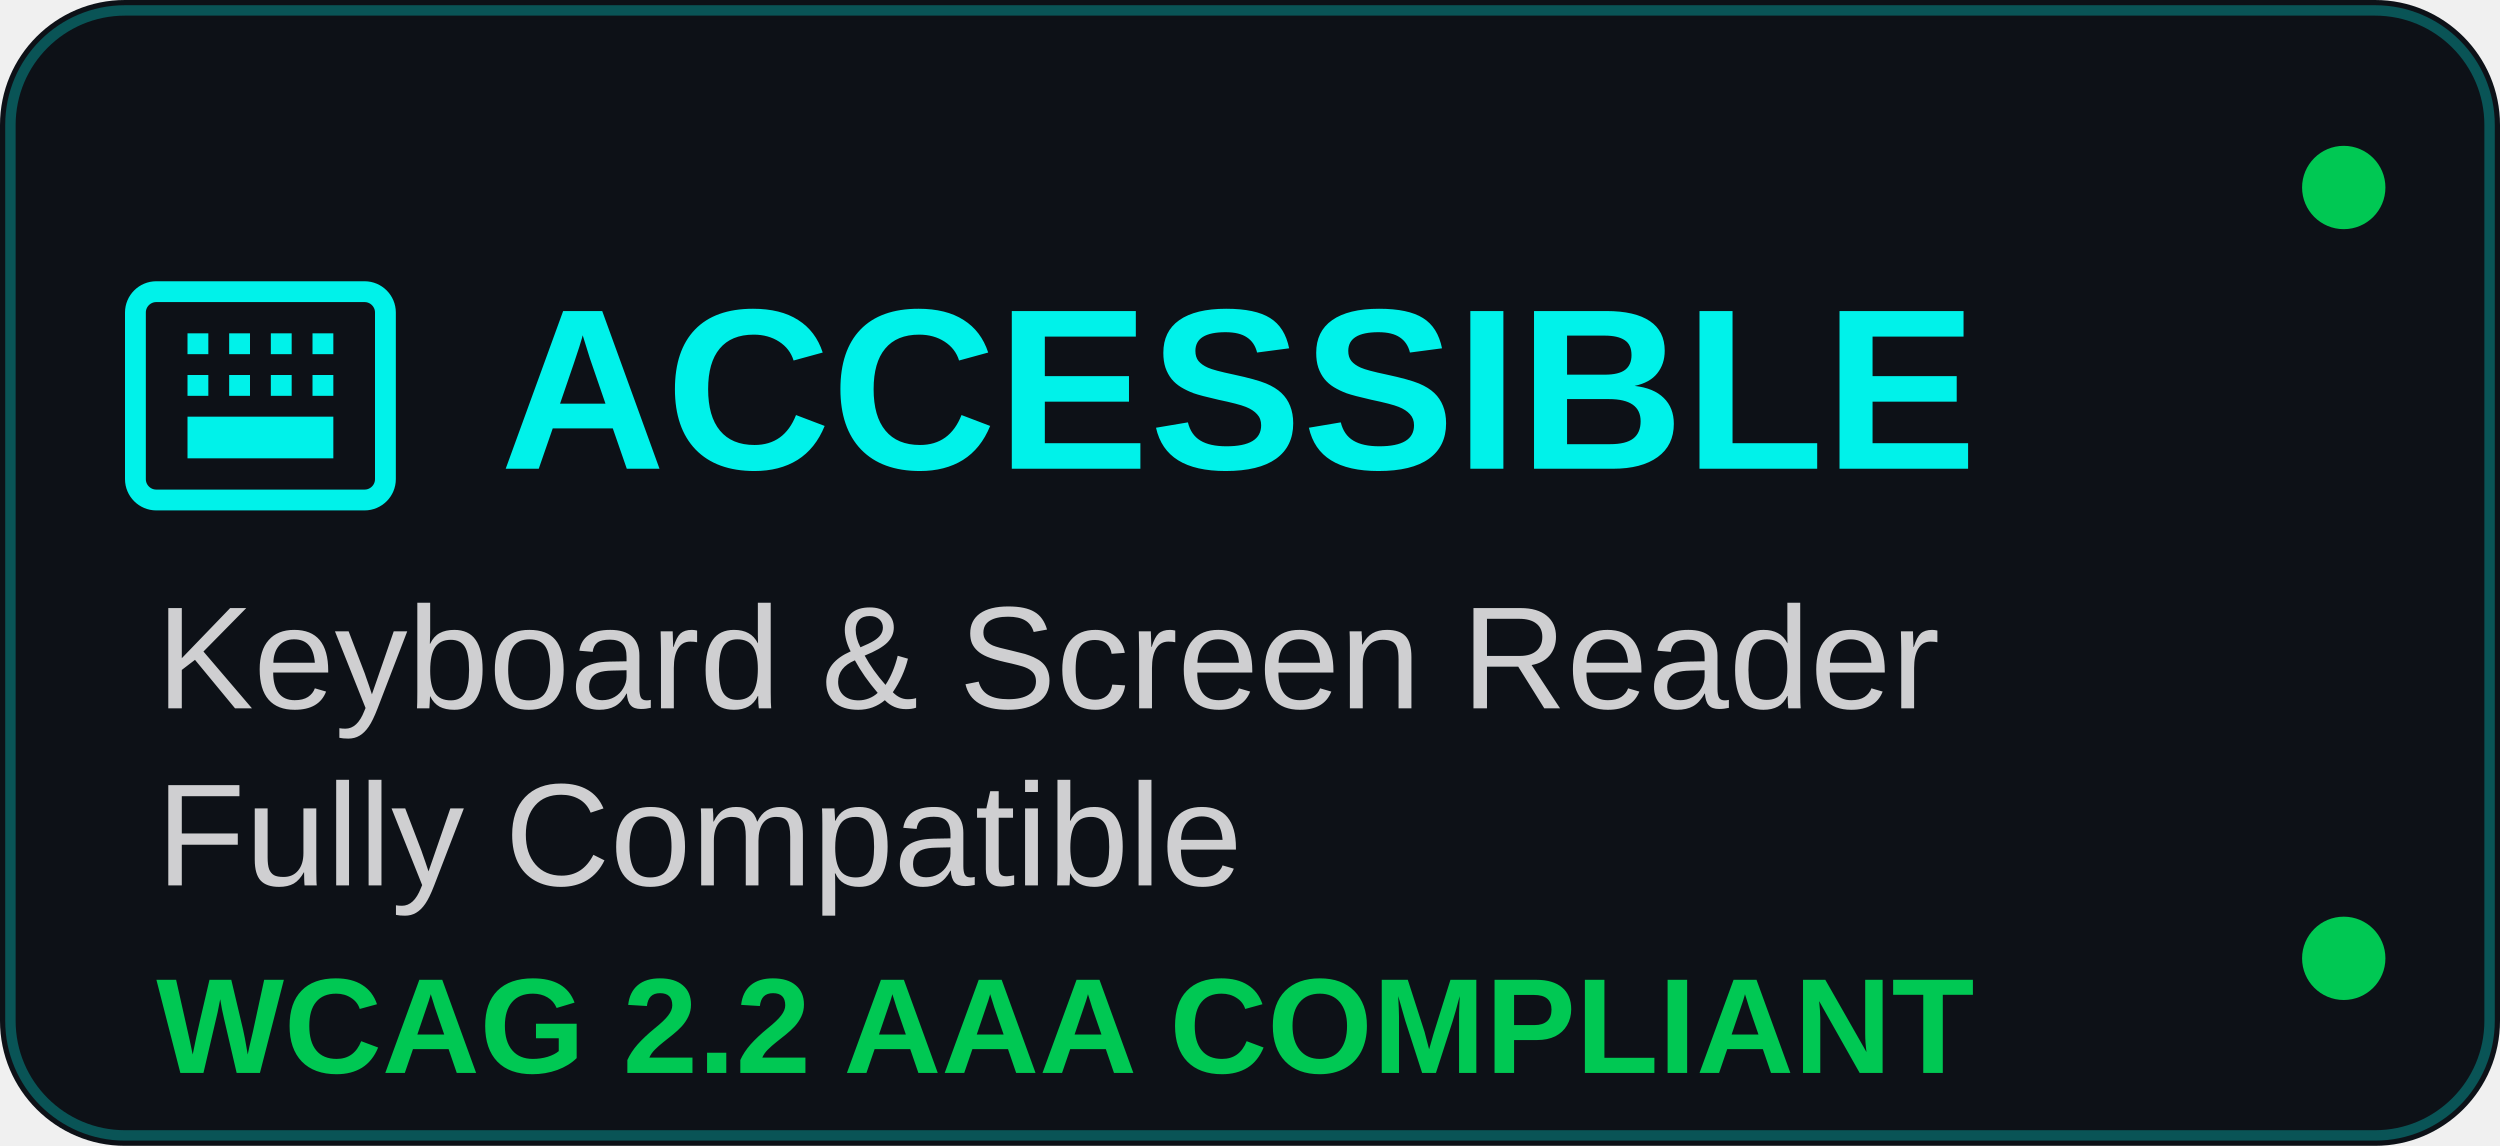
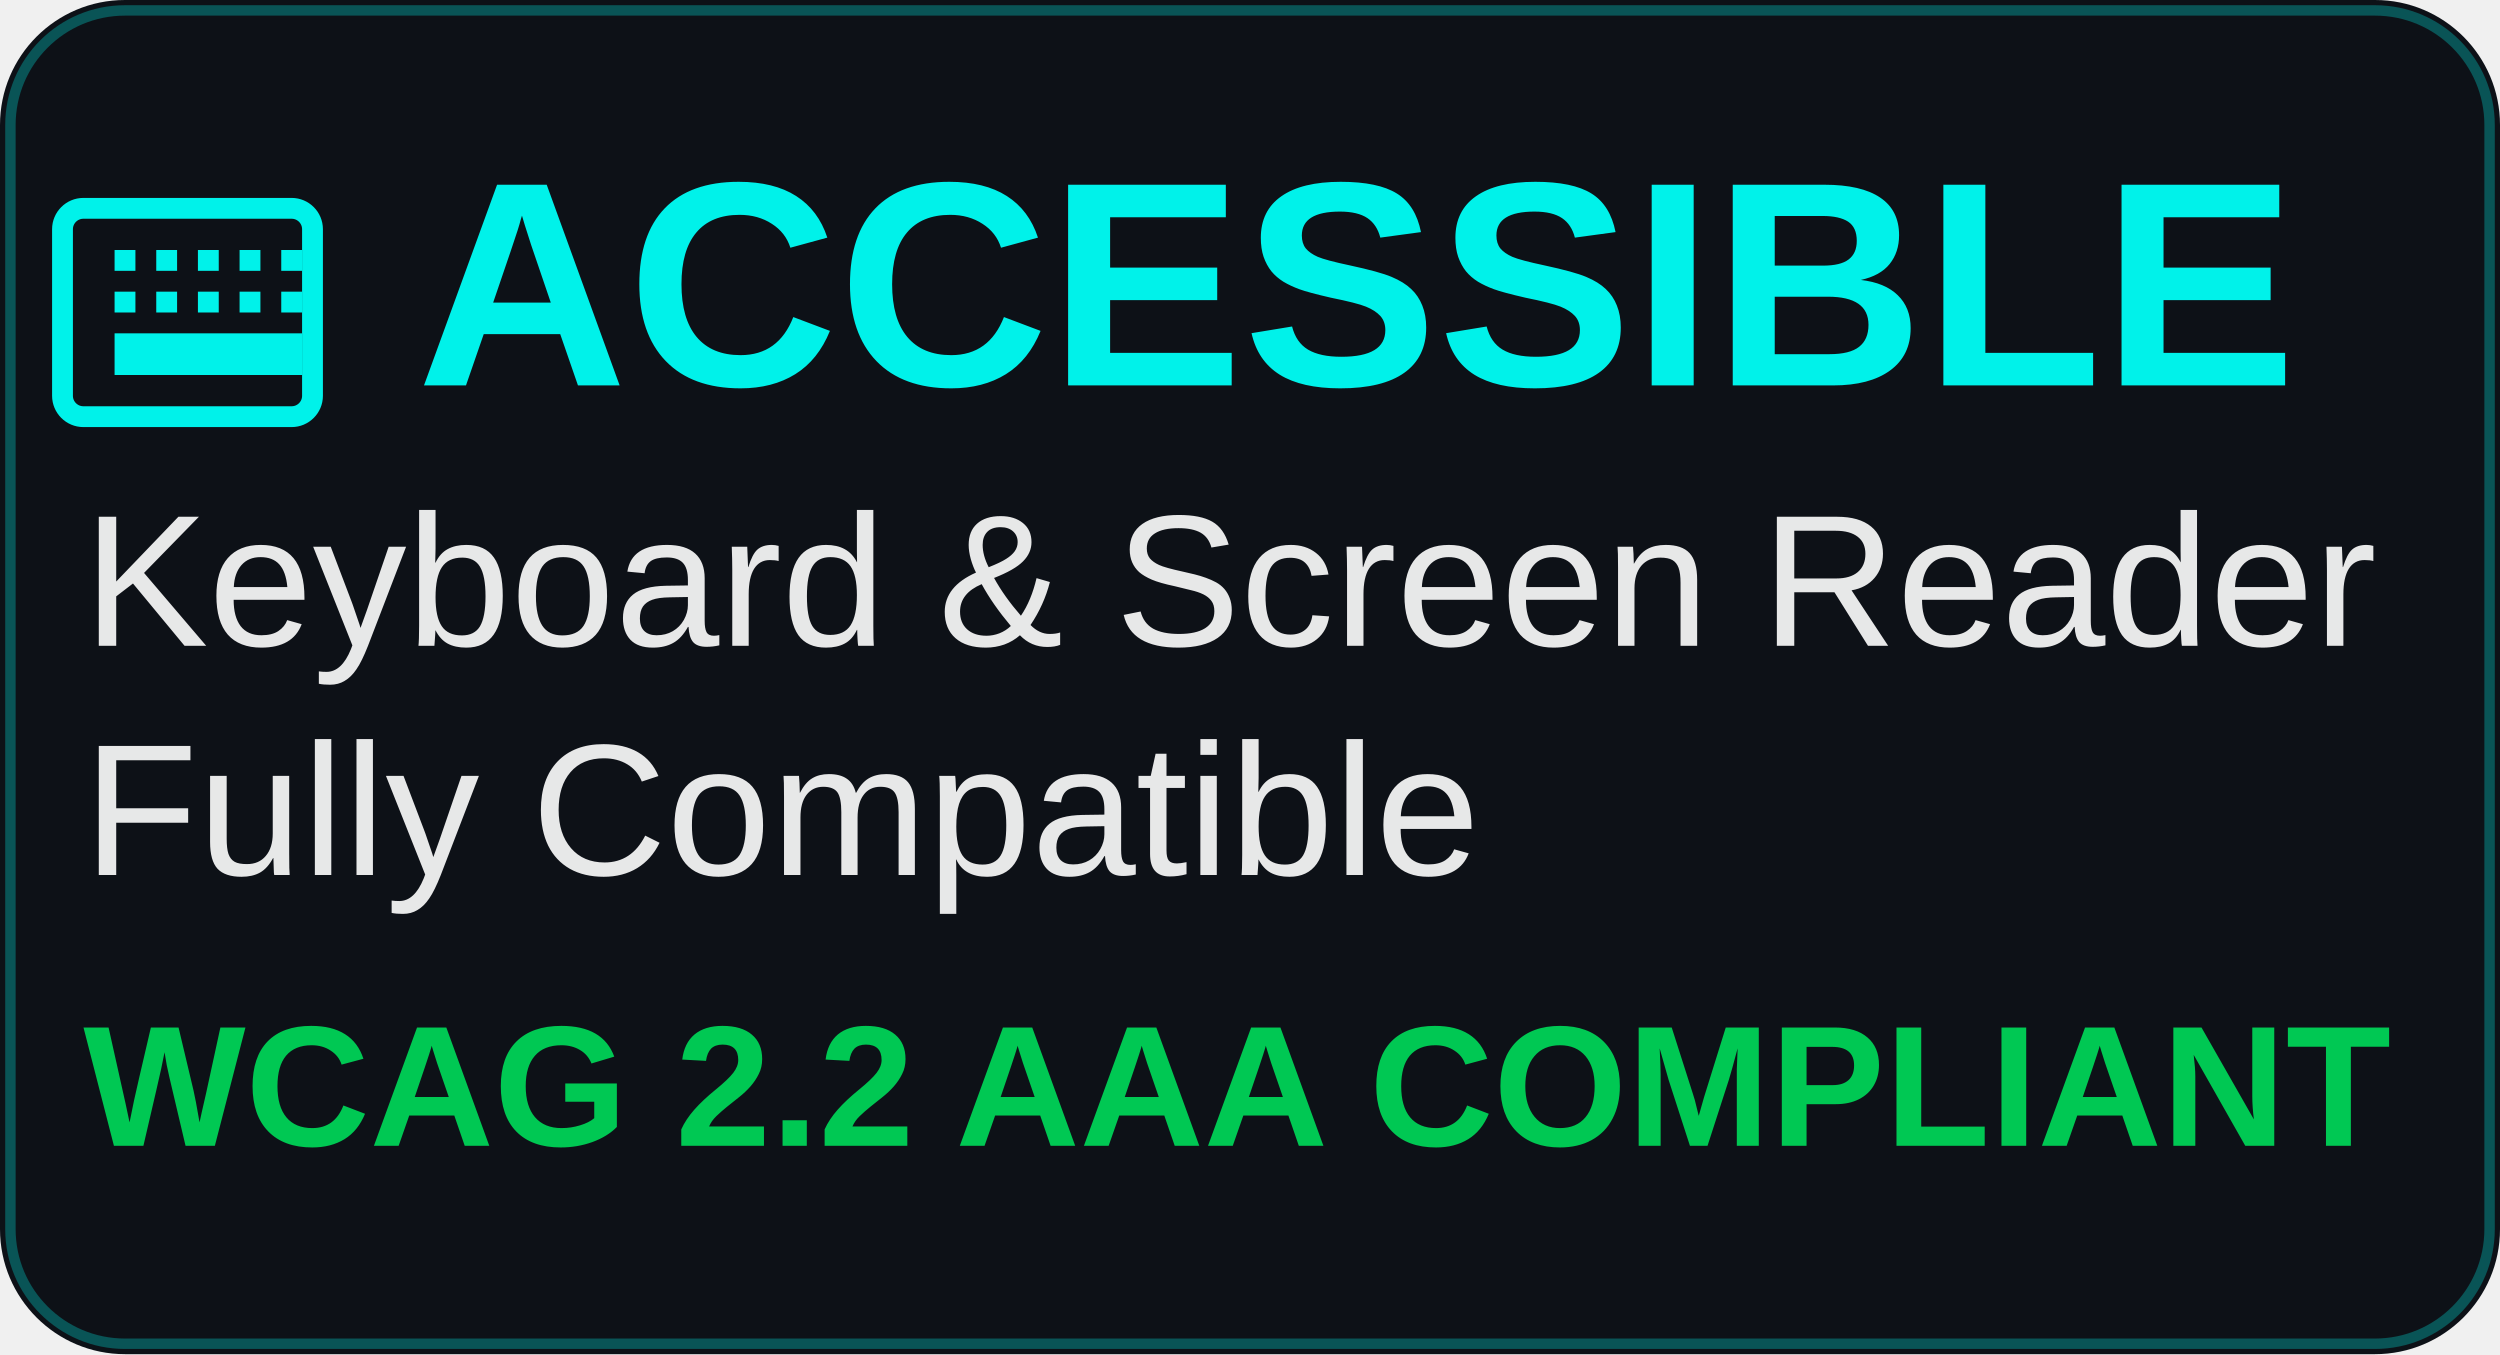
- <svg xmlns="http://www.w3.org/2000/svg" width="240" height="110" viewBox="0 0 240 110" fill="none">
-   <rect width="240" height="110" rx="12" fill="#0D1117" />
-   <rect x="1" y="1" width="238" height="108" rx="11" stroke="#00F2EA" stroke-opacity="0.3" />
-   <path d="M15 28H35C36.1 28 37 28.9 37 30V46C37 47.1 36.1 48 35 48H15C13.9 48 13 47.1 13 46V30C13 28.9 13.9 28 15 28Z" stroke="#00F2EA" stroke-width="2" />
-   <path d="M18 32H20V34H18V32ZM22 32H24V34H22V32ZM26 32H28V34H26V32ZM30 32H32V34H30V32ZM18 36H20V38H18V36ZM22 36H24V38H22V36ZM26 36H28V38H26V36ZM30 36H32V38H30V36ZM18 40H32V44H18V40Z" fill="#00F2EA" />
-   <text fill="#00F2EA" font-family="Arial, sans-serif" font-size="22" font-weight="bold" x="48" y="45">ACCESSIBLE</text>
-   <text fill="white" fill-opacity="0.8" font-family="Arial, sans-serif" font-size="14" x="15" y="68">Keyboard &amp; Screen Reader</text>
-   <text fill="white" fill-opacity="0.8" font-family="Arial, sans-serif" font-size="14" x="15" y="85">Fully Compatible</text>
-   <text fill="#00C853" font-family="Arial, sans-serif" font-size="13" font-weight="bold" x="15" y="103">WCAG 2.2 AAA COMPLIANT</text>
-   <circle cx="225" cy="18" r="4" fill="#00C853" />
-   <circle cx="225" cy="92" r="4" fill="#00C853" />
+ <svg xmlns="http://www.w3.org/2000/svg" width="240" height="130" viewBox="0 0 240 130" fill="none">
+   <rect width="240" height="130" rx="12" fill="#0D1117" />
+   <rect x="1" y="1" width="238" height="128" rx="11" stroke="#00F2EA" stroke-opacity="0.3" />
+   <path d="M8 20H28C29.1 20 30 20.9 30 22V38C30 39.1 29.1 40 28 40H8C6.9 40 6 39.1 6 38V22C6 20.9 6.9 20 8 20Z" stroke="#00F2EA" stroke-width="2" />
+   <path d="M11 24H13V26H11V24ZM15 24H17V26H15V24ZM19 24H21V26H19V24ZM23 24H25V26H23V24ZM27 24H29V26H27V24ZM11 28H13V30H11V28ZM15 28H17V30H15V28ZM19 28H21V30H19V28ZM23 28H25V30H23V28ZM27 28H29V30H27V28ZM11 32H29V36H11V32Z" fill="#00F2EA" />
+   <text fill="#00F2EA" font-family="Arial, sans-serif" font-size="28" font-weight="bold" x="40" y="37">ACCESSIBLE</text>
+   <text fill="white" fill-opacity="0.9" font-family="Arial, sans-serif" font-size="18" x="8" y="62">Keyboard &amp; Screen Reader</text>
+   <text fill="white" fill-opacity="0.9" font-family="Arial, sans-serif" font-size="18" x="8" y="84">Fully Compatible</text>
+   <text fill="#00C853" font-family="Arial, sans-serif" font-size="16.5" font-weight="bold" x="8" y="110">WCAG 2.2 AAA COMPLIANT</text>
</svg>
